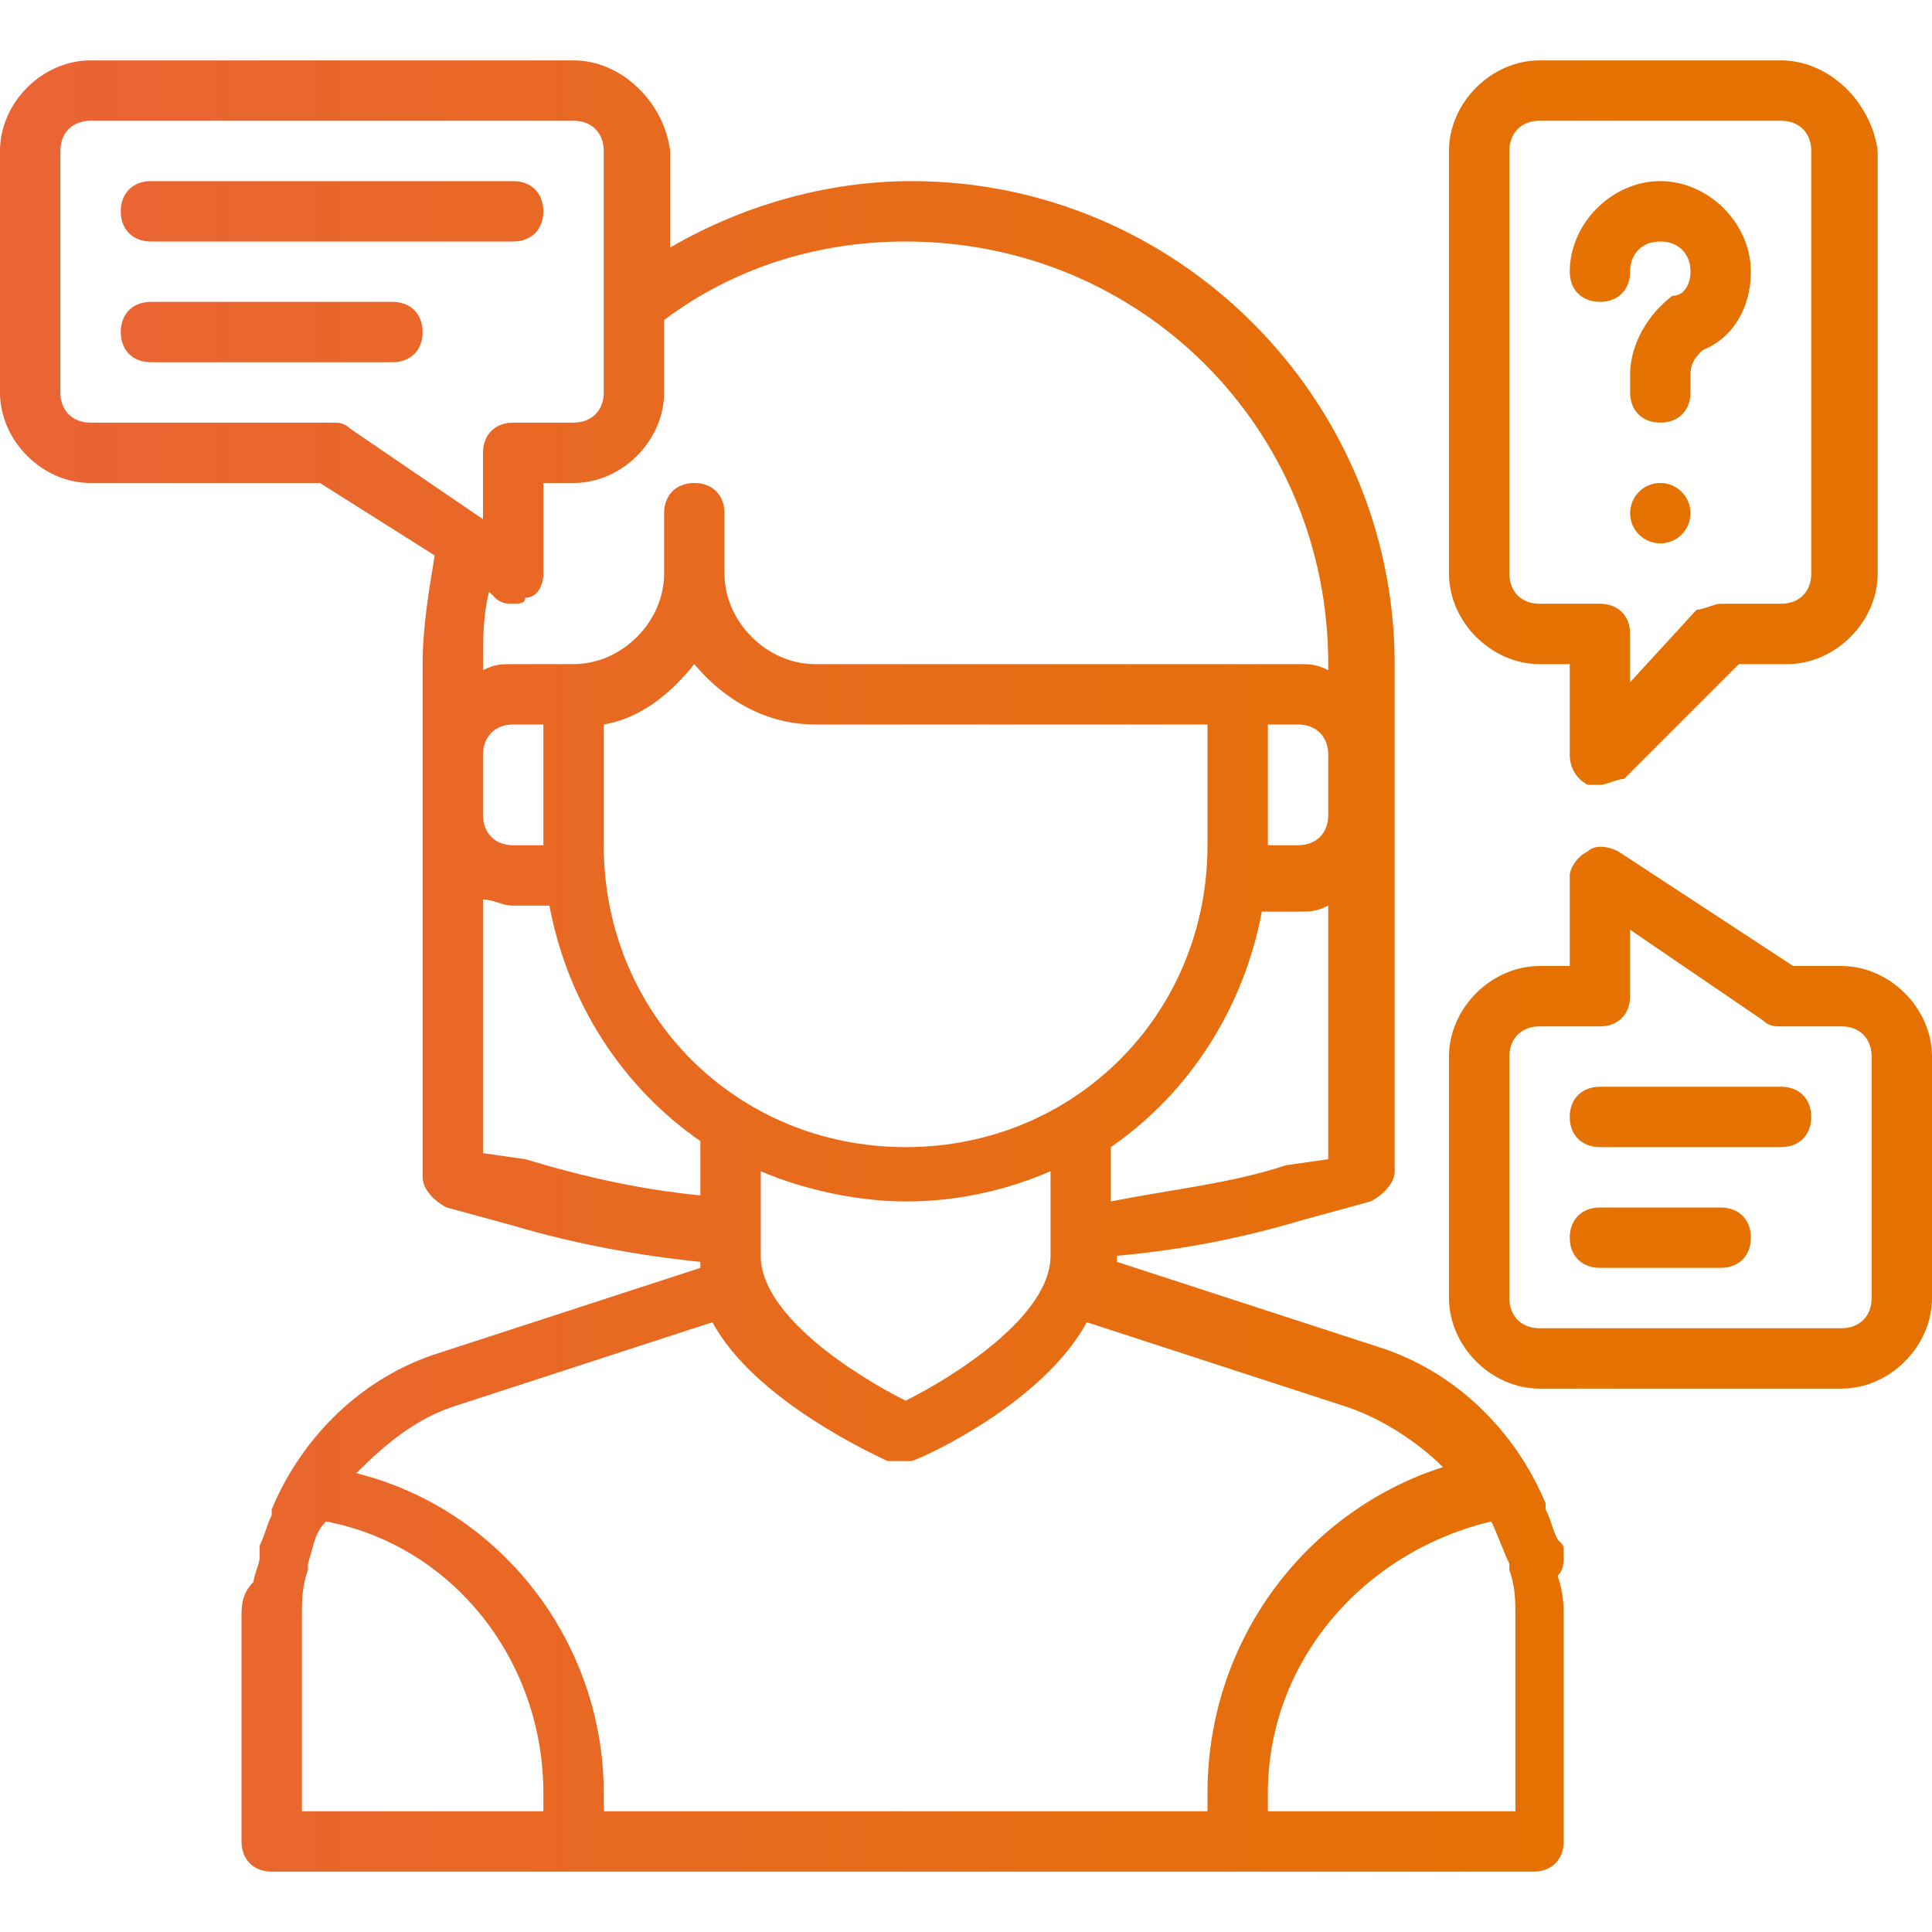
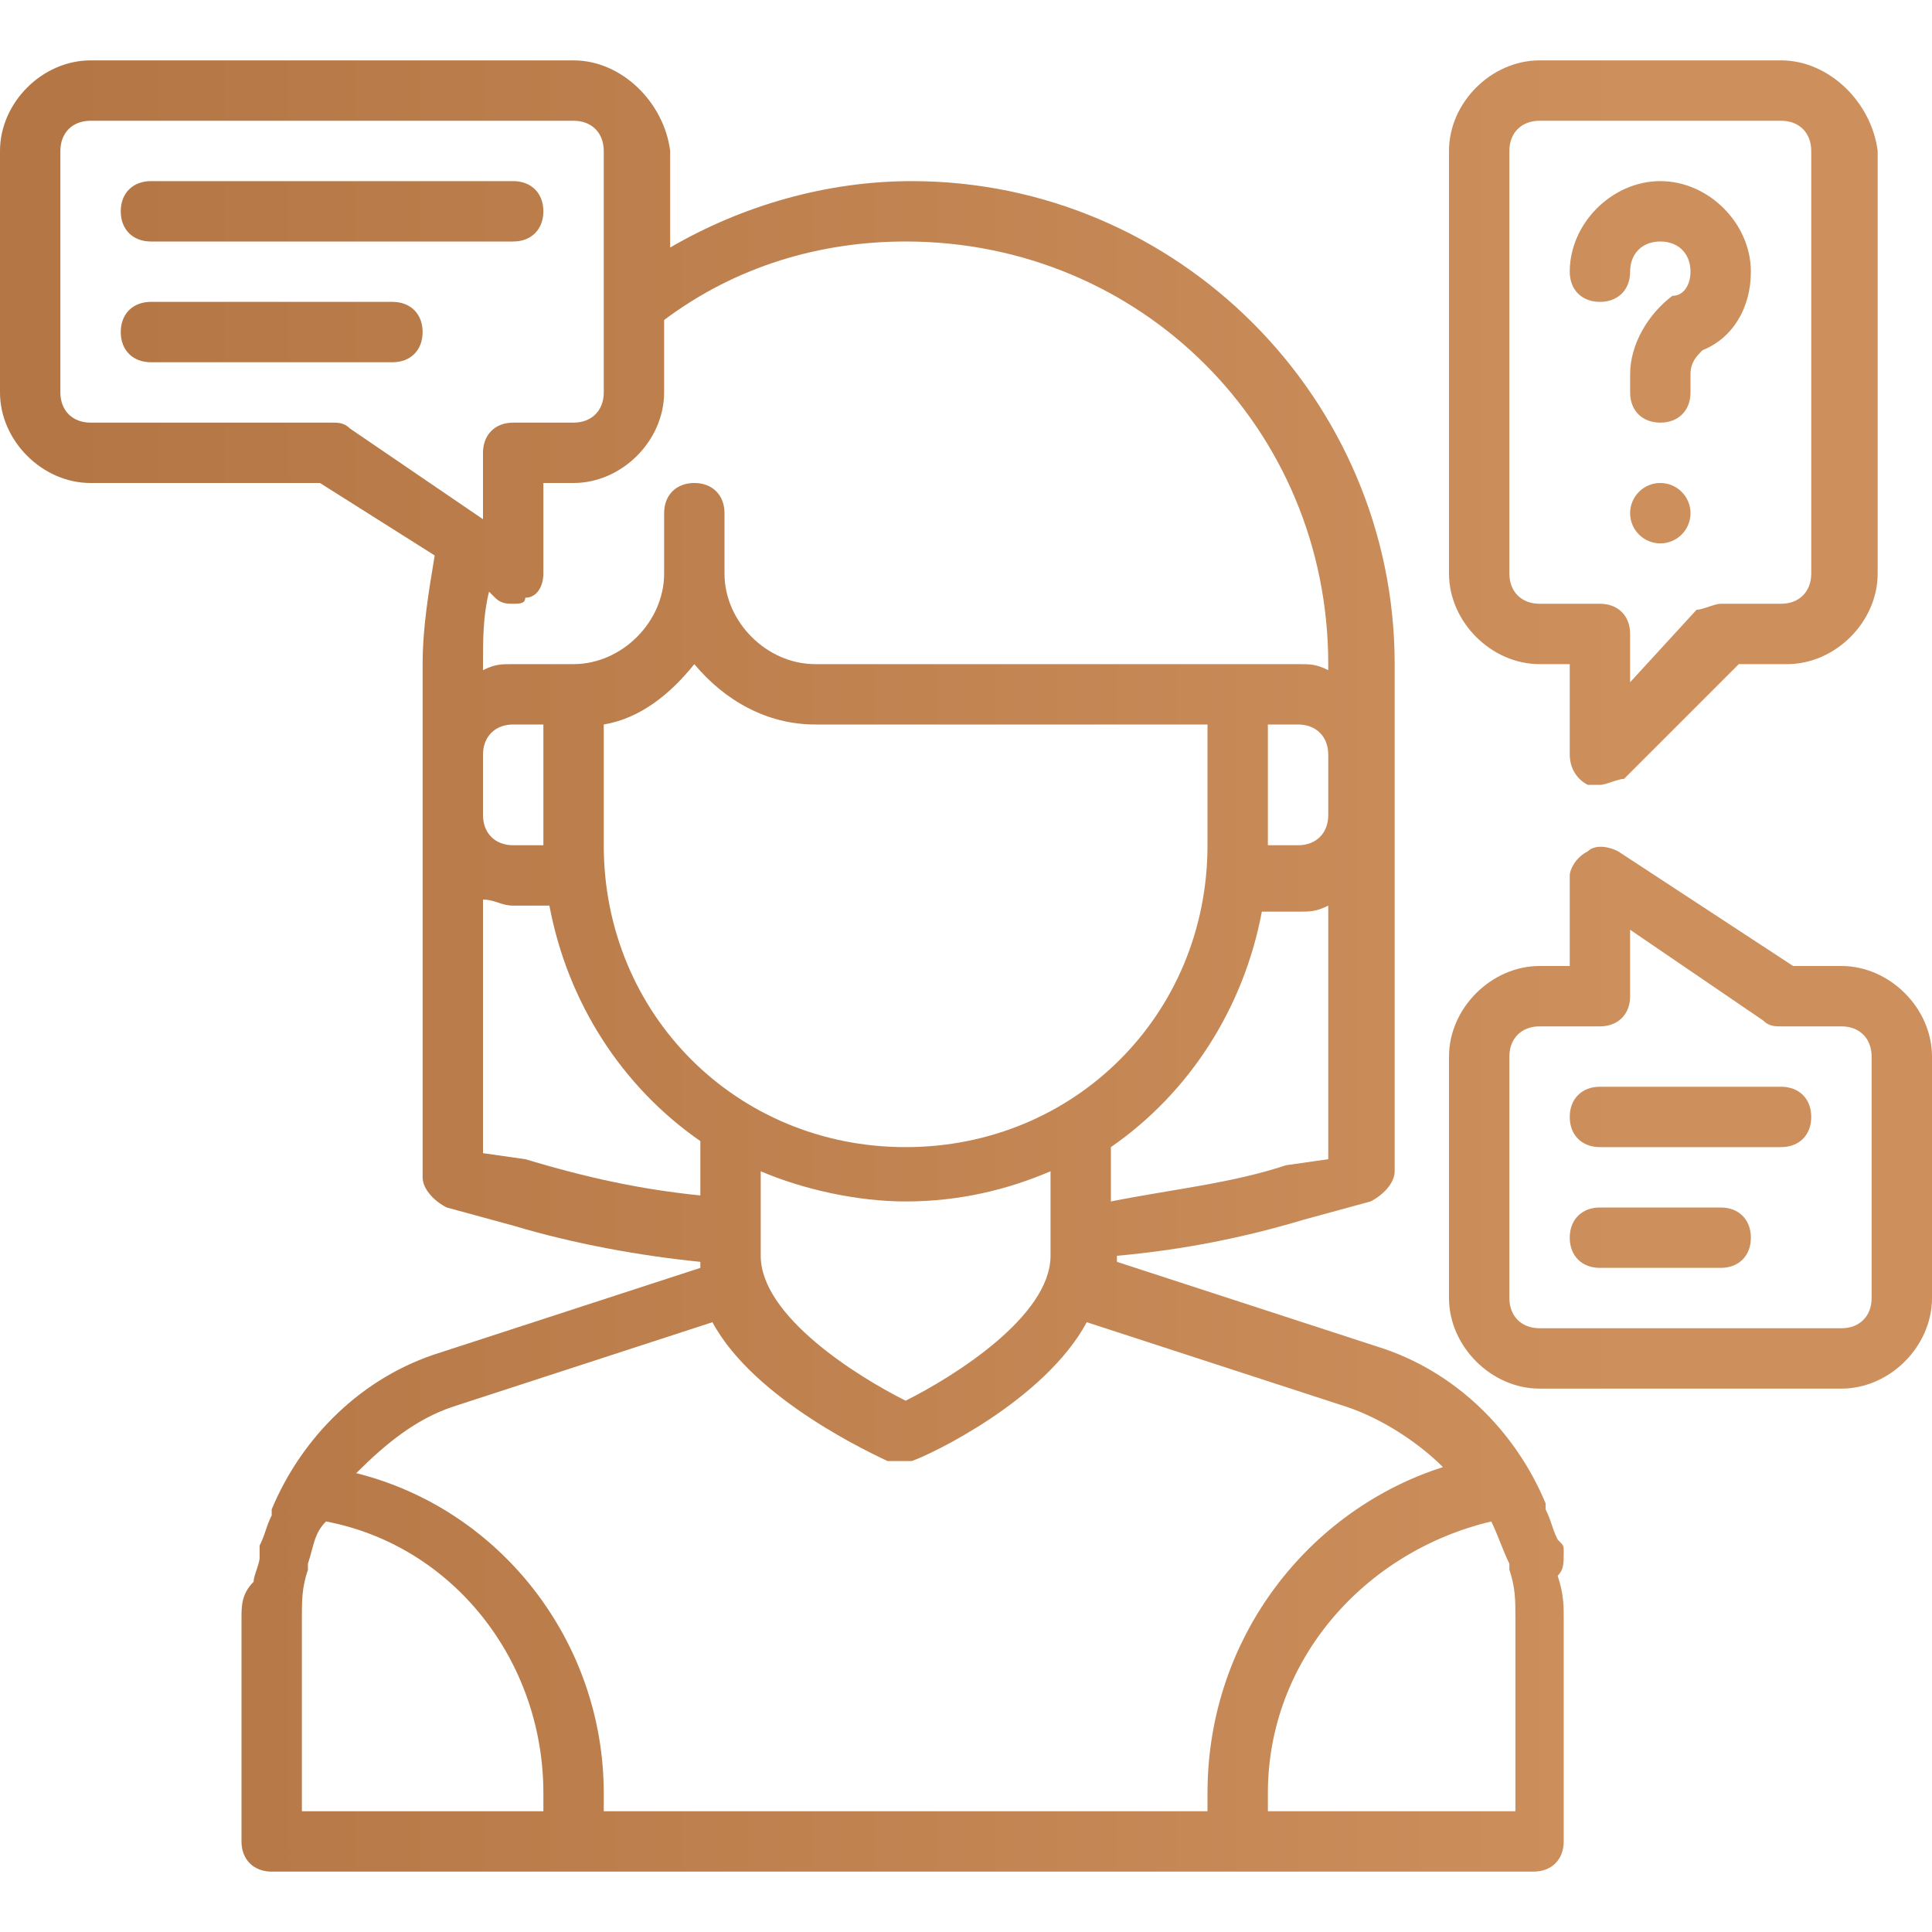
<svg xmlns="http://www.w3.org/2000/svg" viewBox="0 0 32 32" class="support-icon">
  <linearGradient id="a" x1="1" x2="27.007" y1="18.499" y2="18.499" gradientUnits="userSpaceOnUse">
-     <stop offset="0" stop-color="#ea6434" />
-     <stop offset="1" stop-color="#e57200" />
+     <stop offset="0" stop-color="#b37644" />
+     <stop offset="1" stop-color="#cd8f5c" />
  </linearGradient>
  <path fill="url(#a)" d="M29.5 18h-3c-.3 0-.5.2-.5.5s.2.5.5.5h3c.3 0 .5-.2.5-.5s-.2-.5-.5-.5z" />
  <linearGradient id="b" x1="1" x2="27.007" y1="20.499" y2="20.499" gradientUnits="userSpaceOnUse">
-     <stop offset="0" stop-color="#ea6434" />
-     <stop offset="1" stop-color="#e57200" />
+     <stop offset="0" stop-color="#b37644" />
+     <stop offset="1" stop-color="#cd8f5c" />
  </linearGradient>
  <path fill="url(#b)" d="M28.5 20h-2c-.3 0-.5.2-.5.5s.2.5.5.5h2c.3 0 .5-.2.5-.5s-.2-.5-.5-.5z" />
  <linearGradient id="c" x1="1" x2="27.007" y1="3.499" y2="3.499" gradientUnits="userSpaceOnUse">
-     <stop offset="0" stop-color="#ea6434" />
-     <stop offset="1" stop-color="#e57200" />
+     <stop offset="0" stop-color="#b37644" />
+     <stop offset="1" stop-color="#cd8f5c" />
  </linearGradient>
  <path fill="url(#c)" d="M2.5 4h6c.3 0 .5-.2.5-.5S8.8 3 8.5 3h-6c-.3 0-.5.2-.5.5s.2.5.5.5z" />
  <linearGradient id="d" x1="1" x2="27.007" y1="5.499" y2="5.499" gradientUnits="userSpaceOnUse">
-     <stop offset="0" stop-color="#ea6434" />
-     <stop offset="1" stop-color="#e57200" />
+     <stop offset="0" stop-color="#b37644" />
+     <stop offset="1" stop-color="#cd8f5c" />
  </linearGradient>
  <path fill="url(#d)" d="M6.5 5h-4c-.3 0-.5.2-.5.5s.2.5.5.5h4c.3 0 .5-.2.5-.5S6.8 5 6.5 5z" />
  <linearGradient id="e" x1="1" x2="27" y1="16" y2="16" gradientUnits="userSpaceOnUse">
-     <stop offset="0" stop-color="#ea6434" />
-     <stop offset="1" stop-color="#e57200" />
+     <stop offset="0" stop-color="#b37644" />
+     <stop offset="1" stop-color="#cd8f5c" />
  </linearGradient>
  <path fill="url(#e)" d="M25.9 25.7c0-.1 0-.1-.1-.2-.1-.2-.1-.3-.2-.5v-.1c-.5-1.2-1.5-2.2-2.8-2.6l-4.3-1.4v-.1c1.1-.1 2.1-.3 3.1-.6l1.1-.3c.2-.1.4-.3.4-.5V11c0-4.4-3.6-8-8-8-1.4 0-2.8.4-4 1.1V2.5C11 1.7 10.3 1 9.5 1h-8C.7 1 0 1.7 0 2.5v4C0 7.3.7 8 1.5 8h3.8l1.9 1.2c-.1.6-.2 1.2-.2 1.8v8.5c0 .2.2.4.4.5l1.1.3c1 .3 2.1.5 3.1.6v.1l-4.3 1.4C6 22.8 5 23.8 4.5 25v.1c-.1.2-.1.3-.2.5v.2c0 .1-.1.3-.1.4-.2.2-.2.4-.2.6v3.7c0 .3.2.5.5.5h20.9c.3 0 .5-.2.5-.5v-3.7c0-.2 0-.4-.1-.7.1-.1.1-.2.1-.4zM8 12.5c0-.3.2-.5.5-.5H9v2h-.5c-.3 0-.5-.2-.5-.5v-1zm2 .5v-1c.6-.1 1.1-.5 1.5-1 .5.6 1.2 1 2 1H20v2c0 2.8-2.2 5-5 5s-5-2.2-5-5v-1zm12 .5c0 .3-.2.5-.5.5H21v-2h.5c.3 0 .5.2.5.5v1zm-9.4 7.3v-1.4c.7.3 1.6.5 2.4.5.9 0 1.7-.2 2.4-.5v1.4c0 1-1.6 2-2.4 2.4-.8-.4-2.4-1.4-2.4-2.4zm8.7-1.5c-.9.3-1.9.4-2.9.6V19c1.3-.9 2.2-2.3 2.5-3.9h.6c.2 0 .3 0 .5-.1v4.2l-.7.1zM5.5 7h-4c-.3 0-.5-.2-.5-.5v-4c0-.3.2-.5.5-.5h8c.3 0 .5.2.5.5v4c0 .3-.2.5-.5.5h-1c-.3 0-.5.2-.5.5v1.1L5.8 7.1C5.7 7 5.6 7 5.5 7zm3 3c.1 0 .2 0 .2-.1.2 0 .3-.2.3-.4V8h.5c.8 0 1.5-.7 1.5-1.5V5.3c1.2-.9 2.6-1.3 4-1.3 3.9 0 7 3.1 7 7v.1c-.2-.1-.3-.1-.5-.1h-8c-.8 0-1.5-.7-1.5-1.5v-1c0-.3-.2-.5-.5-.5s-.5.2-.5.5v1c0 .8-.7 1.5-1.5 1.5h-1c-.2 0-.3 0-.5.1V11c0-.4 0-.8.1-1.2l.1.1c.1.1.2.1.3.1zM8 19.1v-4.2c.2 0 .3.1.5.1h.6c.3 1.6 1.2 3 2.5 3.9v.9c-1-.1-1.9-.3-2.9-.6l-.7-.1zm-.5 4.2l4.3-1.4c.7 1.3 2.7 2.2 2.9 2.3h.4c.3-.1 2.2-1 2.9-2.3l4.3 1.4c.6.2 1.2.6 1.6 1-2.2.7-3.9 2.8-3.9 5.4v.3H10v-.3c0-2.5-1.7-4.7-4.1-5.3.5-.5 1-.9 1.6-1.1zM5 30v-3.2c0-.3 0-.5.1-.8v-.1c.1-.3.1-.5.3-.7 2.1.4 3.6 2.3 3.6 4.5v.3H5zm20 0h-4v-.3c0-2.2 1.6-4 3.7-4.5.1.2.2.5.3.7v.1c.1.3.1.5.1.8V30z" />
  <linearGradient id="f" x1="1" x2="27.007" y1="6.999" y2="6.999" gradientUnits="userSpaceOnUse">
-     <stop offset="0" stop-color="#ea6434" />
-     <stop offset="1" stop-color="#e57200" />
+     <stop offset="0" stop-color="#b37644" />
+     <stop offset="1" stop-color="#cd8f5c" />
  </linearGradient>
  <path fill="url(#f)" d="M25.5 11h.5v1.5c0 .2.1.4.3.5h.2c.1 0 .3-.1.4-.1l1.9-1.9h.8c.8 0 1.5-.7 1.5-1.5v-7C31 1.7 30.3 1 29.5 1h-4c-.8 0-1.5.7-1.5 1.5v7c0 .8.7 1.5 1.5 1.5zM25 2.5c0-.3.2-.5.5-.5h4c.3 0 .5.2.5.5v7c0 .3-.2.5-.5.5h-1c-.1 0-.3.1-.4.1L27 11.3v-.8c0-.3-.2-.5-.5-.5h-1c-.3 0-.5-.2-.5-.5v-7z" />
  <linearGradient id="g" x1="1" x2="27.007" y1="18.499" y2="18.499" gradientUnits="userSpaceOnUse">
-     <stop offset="0" stop-color="#ea6434" />
-     <stop offset="1" stop-color="#e57200" />
+     <stop offset="0" stop-color="#b37644" />
+     <stop offset="1" stop-color="#cd8f5c" />
  </linearGradient>
  <path fill="url(#g)" d="M30.5 16h-.8l-2.9-1.9c-.2-.1-.4-.1-.5 0-.2.1-.3.3-.3.4V16h-.5c-.8 0-1.5.7-1.5 1.5v4c0 .8.7 1.5 1.5 1.5h5c.8 0 1.5-.7 1.5-1.5v-4c0-.8-.7-1.5-1.5-1.5zm.5 5.5c0 .3-.2.5-.5.5h-5c-.3 0-.5-.2-.5-.5v-4c0-.3.2-.5.5-.5h1c.3 0 .5-.2.5-.5v-1.1l2.2 1.5c.1.1.2.1.3.1h1c.3 0 .5.2.5.5v4z" />
  <linearGradient id="h" x1="1" x2="27.007" y1="4.999" y2="4.999" gradientUnits="userSpaceOnUse">
-     <stop offset="0" stop-color="#ea6434" />
-     <stop offset="1" stop-color="#e57200" />
+     <stop offset="0" stop-color="#b37644" />
+     <stop offset="1" stop-color="#cd8f5c" />
  </linearGradient>
  <path fill="url(#h)" d="M26.5 5c.3 0 .5-.2.5-.5s.2-.5.5-.5.5.2.5.5c0 .2-.1.4-.3.4-.4.3-.7.8-.7 1.3v.3c0 .3.2.5.5.5s.5-.2.5-.5v-.3c0-.2.1-.3.2-.4.5-.2.8-.7.8-1.3 0-.8-.7-1.5-1.5-1.5S26 3.7 26 4.5c0 .3.2.5.5.5z" />
  <linearGradient id="i" x1="1" x2="27.007" y1="8.499" y2="8.499" gradientUnits="userSpaceOnUse">
-     <stop offset="0" stop-color="#ea6434" />
-     <stop offset="1" stop-color="#e57200" />
+     <stop offset="0" stop-color="#cd8f5c" />
+     <stop offset="1" stop-color="#cd8f5c" />
  </linearGradient>
  <circle cx="27.5" cy="8.5" r=".5" fill="url(#i)" />
</svg>
